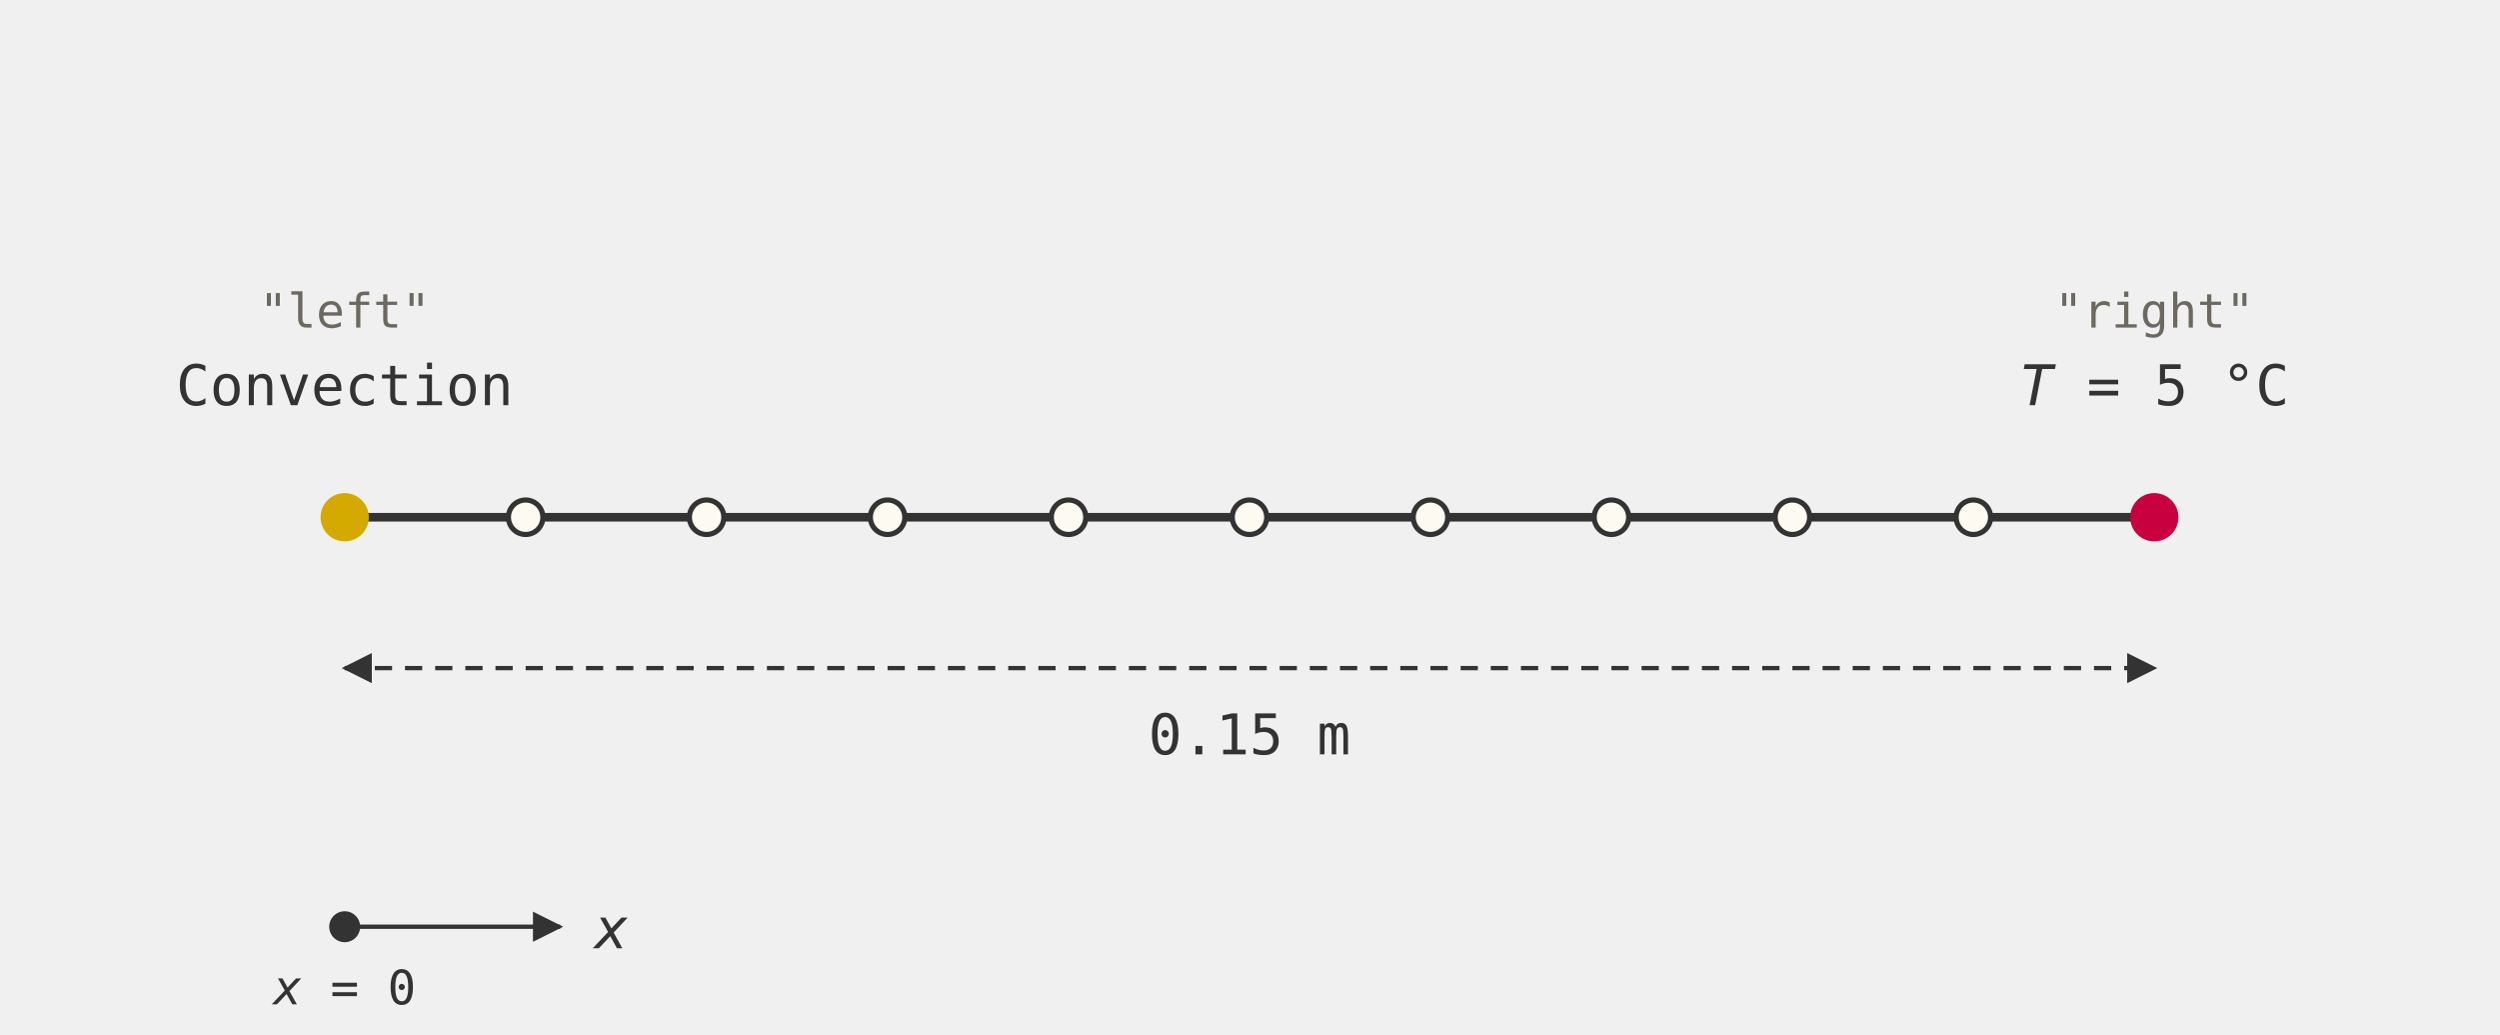
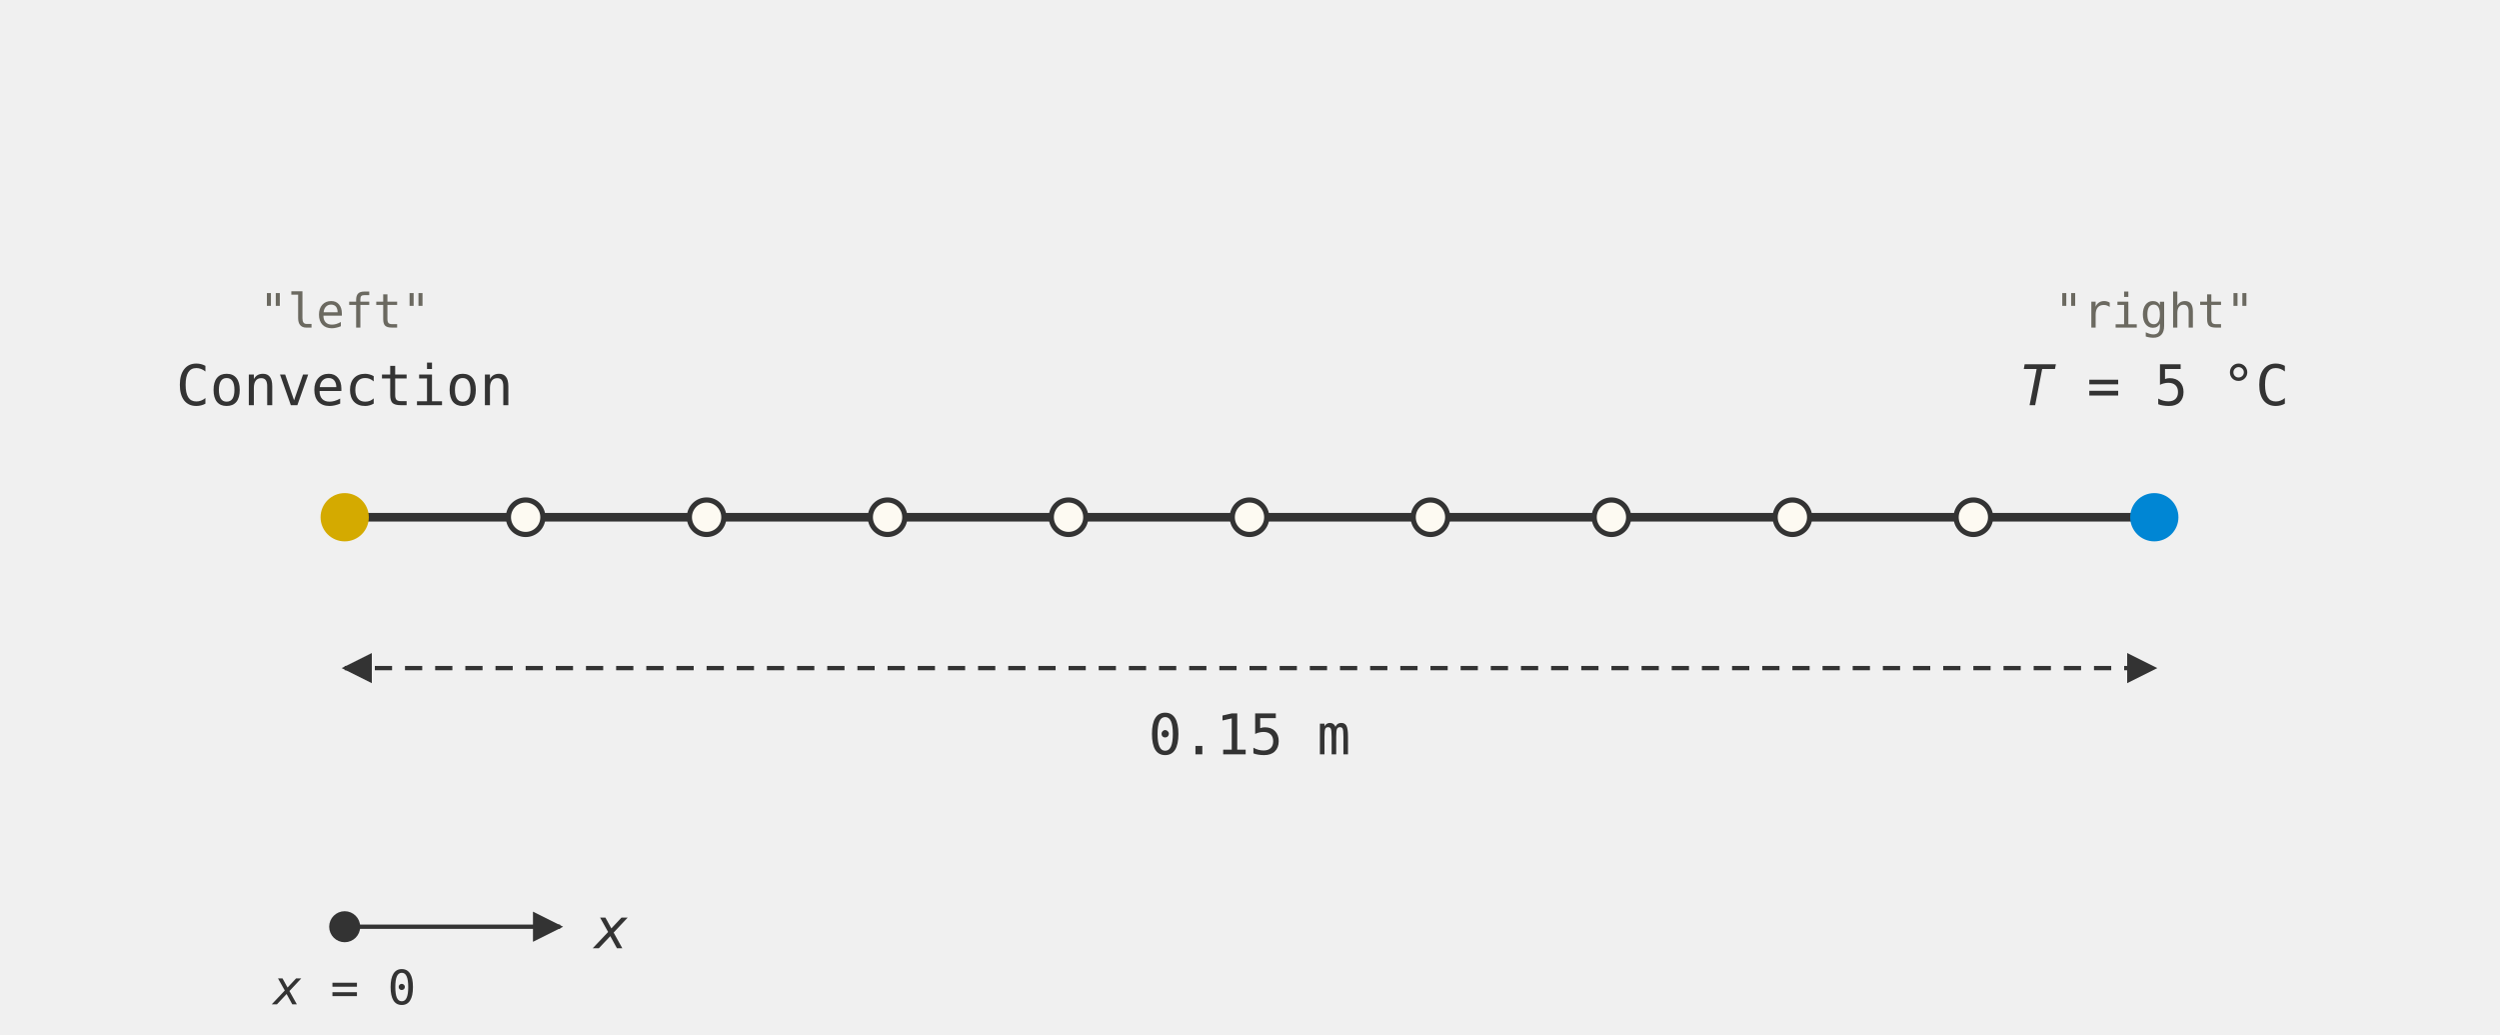
<svg xmlns="http://www.w3.org/2000/svg" class="fig" viewBox="0 0 580 240" width="580" height="240" font-family="Roboto Mono, monospace" font-size="13" fill="#000">
  <style>
    .fig { font-family: "Roboto Mono", ui-monospace, SFMono-Regular, Menlo, Consolas, monospace; font-size: 13px; }
    .fig[fill="#000"], .fig [fill="#000"] { fill: var(--fig-ink, #333333); }
    .fig [stroke="#000"] { stroke: var(--fig-ink, #333333); }
    .fig [fill="#666"] { fill: var(--fig-muted, #6b6960); }
    .fig [fill="#fff"] { fill: var(--fig-bg, #fdfaf2); }
    .fig [stroke="#fff"] { stroke: var(--fig-bg, #fdfaf2); }
    .fig [fill="#f6efd9"] { fill: var(--fig-area, #f6efd9); }
    .fig [stroke="#f6efd9"] { stroke: var(--fig-area, #f6efd9); }
-     .fig [stroke="#c8003f"] { stroke: var(--fig-value, #c8003f); }
-     .fig [fill="#c8003f"] { fill: var(--fig-value, #c8003f); }
-     .fig [stroke="#d4aa00"] { stroke: var(--fig-robin, #d4aa00); }
-     .fig [fill="#d4aa00"] { fill: var(--fig-robin, #d4aa00); }
-     .fig [stroke="#0086d4"] { stroke: var(--fig-flux, #0086d4); }
-     .fig [fill="#0086d4"] { fill: var(--fig-flux, #0086d4); }
-     .fig [stroke="#00a86b"] { stroke: var(--fig-zero, #00a86b); }
-     .fig [fill="#00a86b"] { fill: var(--fig-zero, #00a86b); }
+     .fig [stroke="#c8003f"] { stroke: var(--fig-heat, #c8003f); }
+     .fig [fill="#c8003f"] { fill: var(--fig-heat, #c8003f); }
+     .fig [stroke="#d4aa00"] { stroke: var(--fig-gold, #d4aa00); }
+     .fig [fill="#d4aa00"] { fill: var(--fig-gold, #d4aa00); }
+     .fig [stroke="#0086d4"] { stroke: var(--fig-flow, #0086d4); }
+     .fig [fill="#0086d4"] { fill: var(--fig-flow, #0086d4); }
+     .fig [stroke="#00a86b"] { stroke: var(--fig-structure, #00a86b); }
+     .fig [fill="#00a86b"] { fill: var(--fig-structure, #00a86b); }
    .fig [fill="#8f7200"] { fill: var(--fig-gold-ink, #8f7200); }
    .fig [font-size="11"] { font-size: 10px; }
    .fig [font-size="12"] { font-size: 11px; }
    .fig [font-size="13"] { font-size: 12px; }
    .fig [font-size="16"] { font-size: 14px; }
    .fig [font-size="18"] { font-size: 15px; }
  </style>
  <defs>
    <marker id="arrow" viewBox="0 0 10 10" refX="9" refY="5" markerWidth="7" markerHeight="7" orient="auto-start-reverse">
      <path d="M0,0 L10,5 L0,10 z" fill="#000" />
    </marker>
-     <marker id="arrow-flux" viewBox="0 0 10 10" refX="9" refY="5" markerWidth="6" markerHeight="6" orient="auto-start-reverse">
+     <marker id="arrow-flow" viewBox="0 0 10 10" refX="9" refY="5" markerWidth="6" markerHeight="6" orient="auto-start-reverse">
      <path d="M0,0 L10,5 L0,10 z" fill="#0086d4" />
+     </marker>
+     <marker id="arrow-structure" viewBox="0 0 10 10" refX="9" refY="5" markerWidth="6" markerHeight="6" orient="auto-start-reverse">
+       <path d="M0,0 L10,5 L0,10 z" fill="#00a86b" />
    </marker>
  </defs>
  <line x1="80" y1="120" x2="500" y2="120" stroke="#000" stroke-width="2" />
  <circle cx="80" cy="120" r="4" fill="#fff" stroke="#000" stroke-width="1.2" />
  <circle cx="122" cy="120" r="4" fill="#fff" stroke="#000" stroke-width="1.2" />
  <circle cx="164" cy="120" r="4" fill="#fff" stroke="#000" stroke-width="1.2" />
  <circle cx="206" cy="120" r="4" fill="#fff" stroke="#000" stroke-width="1.2" />
  <circle cx="248" cy="120" r="4" fill="#fff" stroke="#000" stroke-width="1.2" />
  <circle cx="290" cy="120" r="4" fill="#fff" stroke="#000" stroke-width="1.2" />
  <circle cx="332" cy="120" r="4" fill="#fff" stroke="#000" stroke-width="1.2" />
  <circle cx="374" cy="120" r="4" fill="#fff" stroke="#000" stroke-width="1.2" />
  <circle cx="416" cy="120" r="4" fill="#fff" stroke="#000" stroke-width="1.2" />
  <circle cx="458" cy="120" r="4" fill="#fff" stroke="#000" stroke-width="1.2" />
  <circle cx="500" cy="120" r="4" fill="#fff" stroke="#000" stroke-width="1.2" />
  <circle cx="80" cy="120" r="5" fill="#d4aa00" stroke="#d4aa00" stroke-width="1.2" />
-   <circle cx="500" cy="120" r="5" fill="#c8003f" stroke="#c8003f" stroke-width="1.2" />
+   <circle cx="500" cy="120" r="5" fill="#0086d4" stroke="#0086d4" stroke-width="1.2" />
  <text x="80" y="94" text-anchor="middle">Convection</text>
  <text x="80" y="76" font-size="12" fill="#666" text-anchor="middle">"left"</text>
  <text x="500" y="94" text-anchor="middle">
    <tspan font-style="italic">T</tspan> = 5 °C</text>
  <text x="500" y="76" font-size="12" fill="#666" text-anchor="middle">"right"</text>
  <line x1="80" y1="155" x2="500" y2="155" stroke="#000" stroke-width="1" stroke-dasharray="4 3" marker-start="url(#arrow)" marker-end="url(#arrow)" />
  <text x="290" y="175" text-anchor="middle">0.15 m</text>
  <circle cx="80" cy="215" r="3" fill="#000" stroke="#000" stroke-width="1.2" />
  <line x1="80" y1="215" x2="130" y2="215" stroke="#000" stroke-width="1" marker-end="url(#arrow)" />
  <text x="138" y="220">
    <tspan font-style="italic">x</tspan>
  </text>
  <text x="80" y="233" font-size="12" text-anchor="middle">
    <tspan font-style="italic">x</tspan> = 0</text>
</svg>
